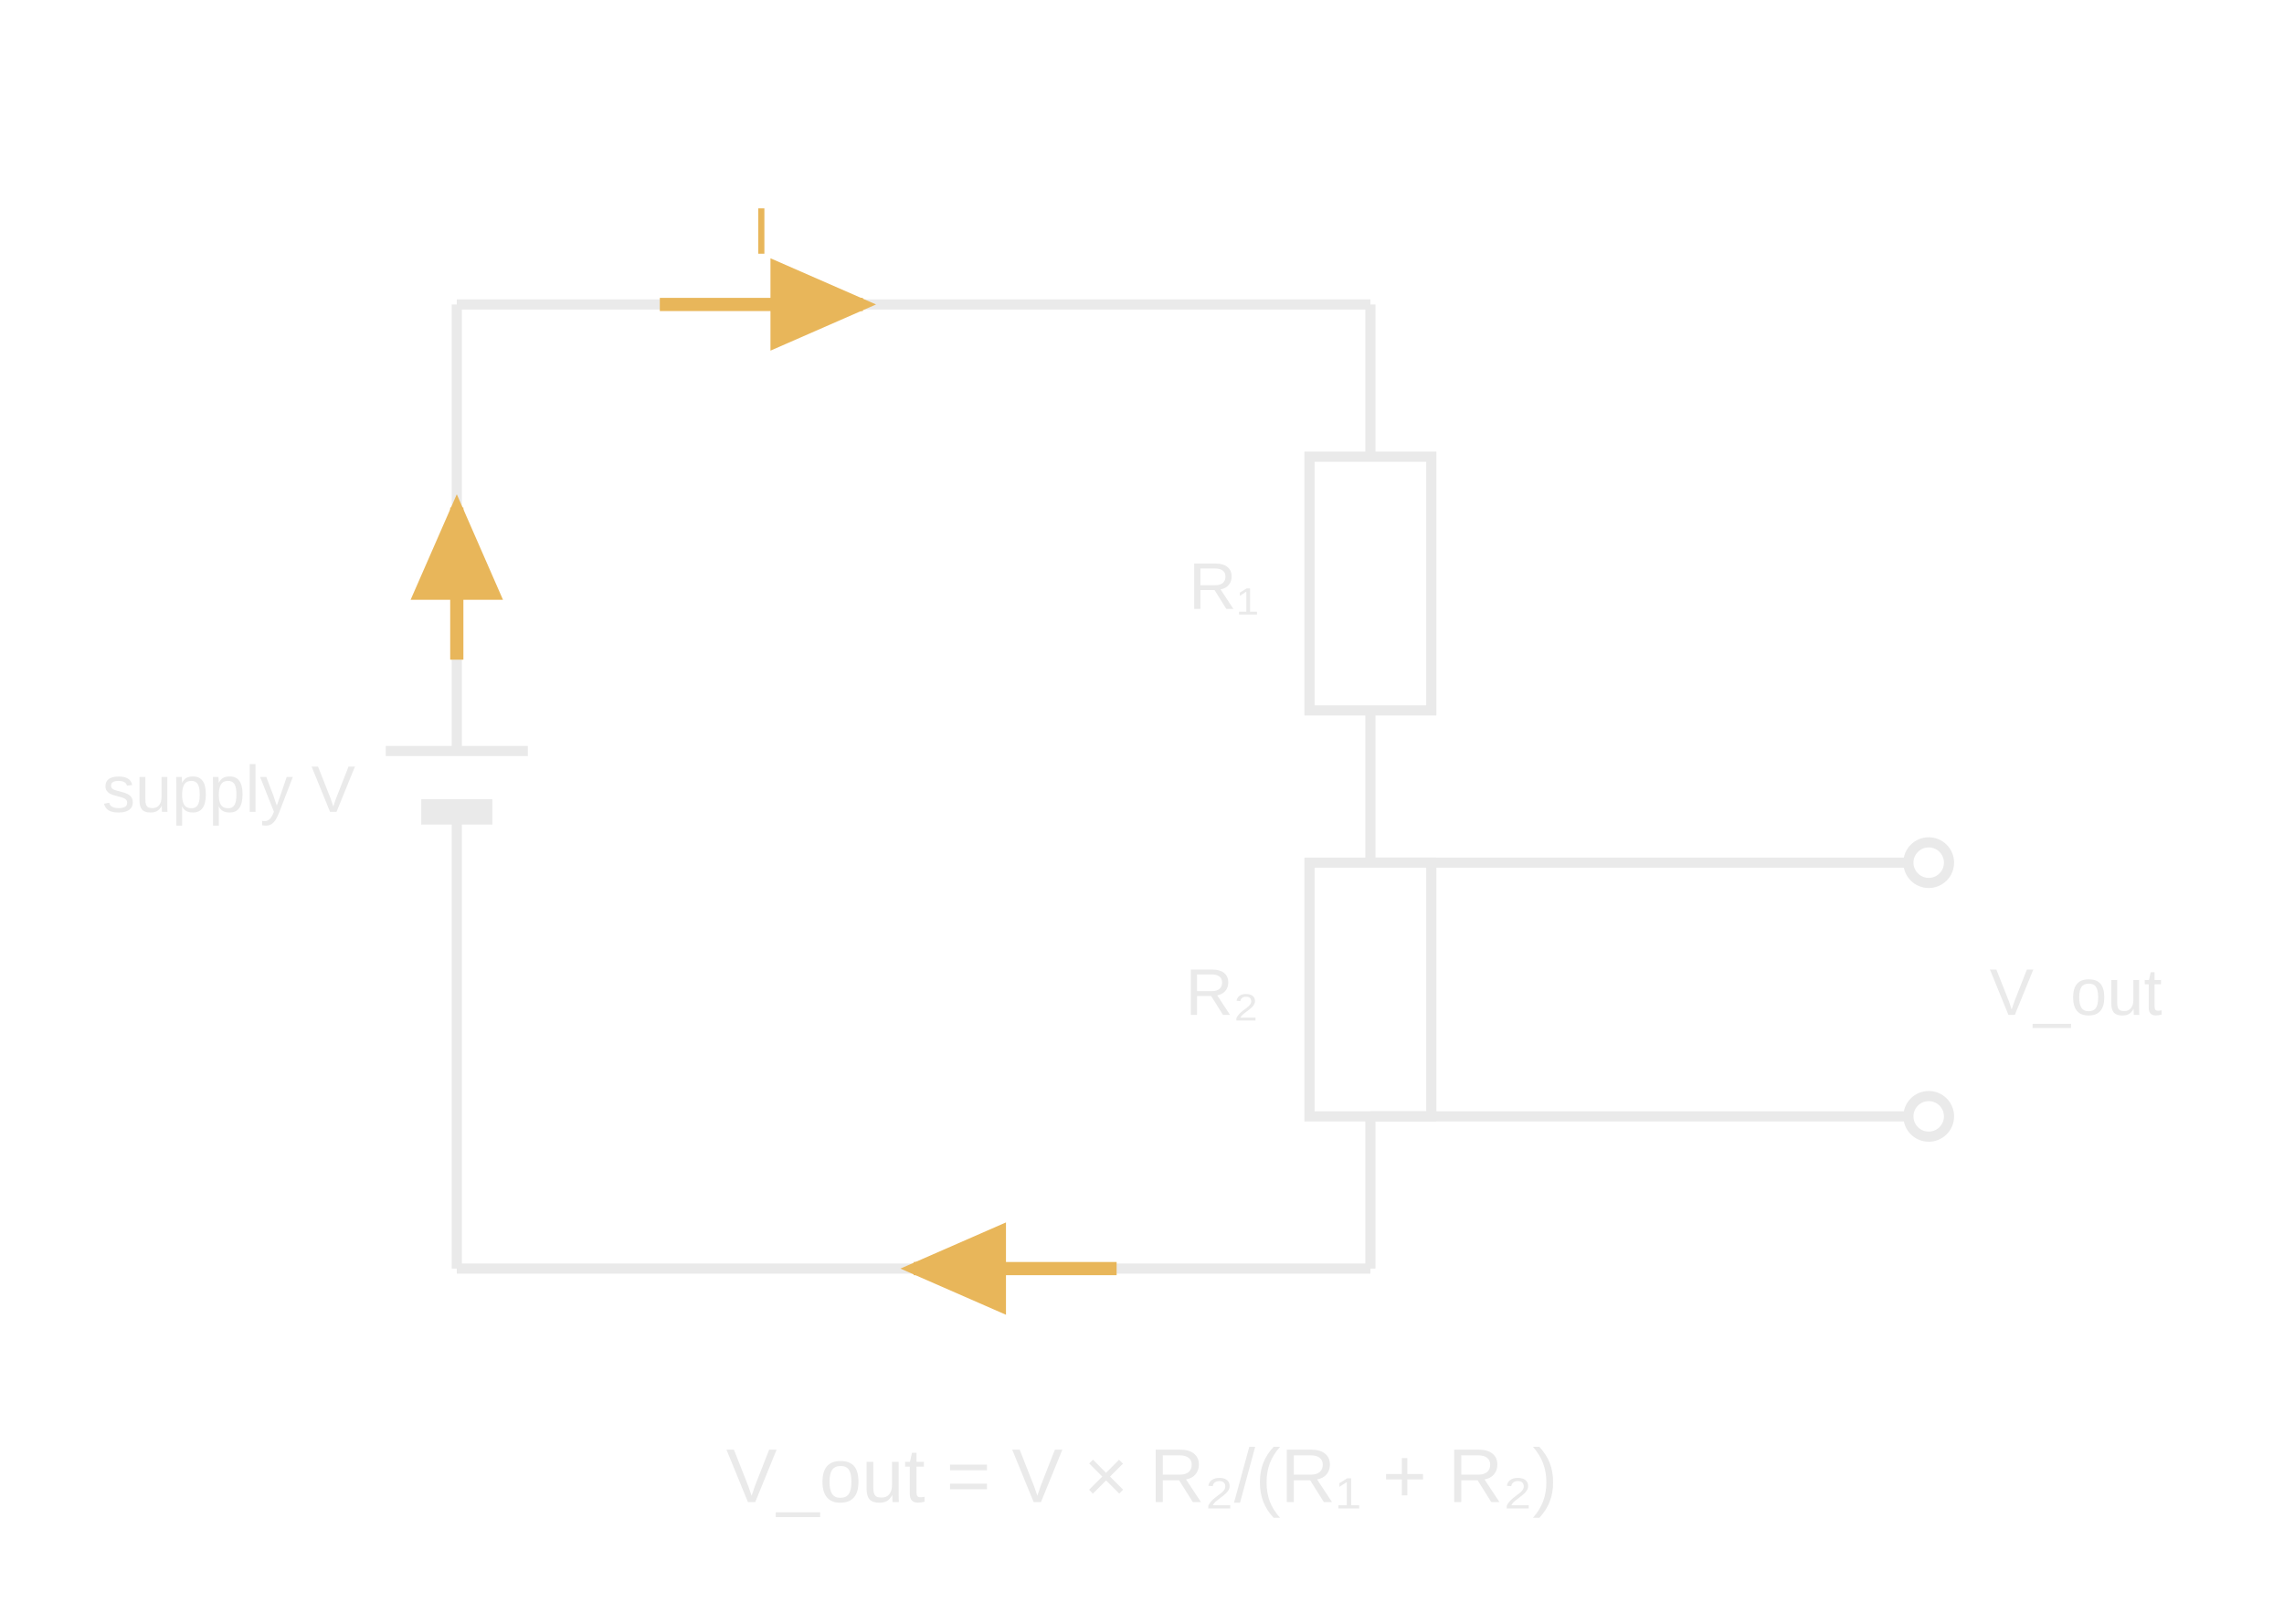
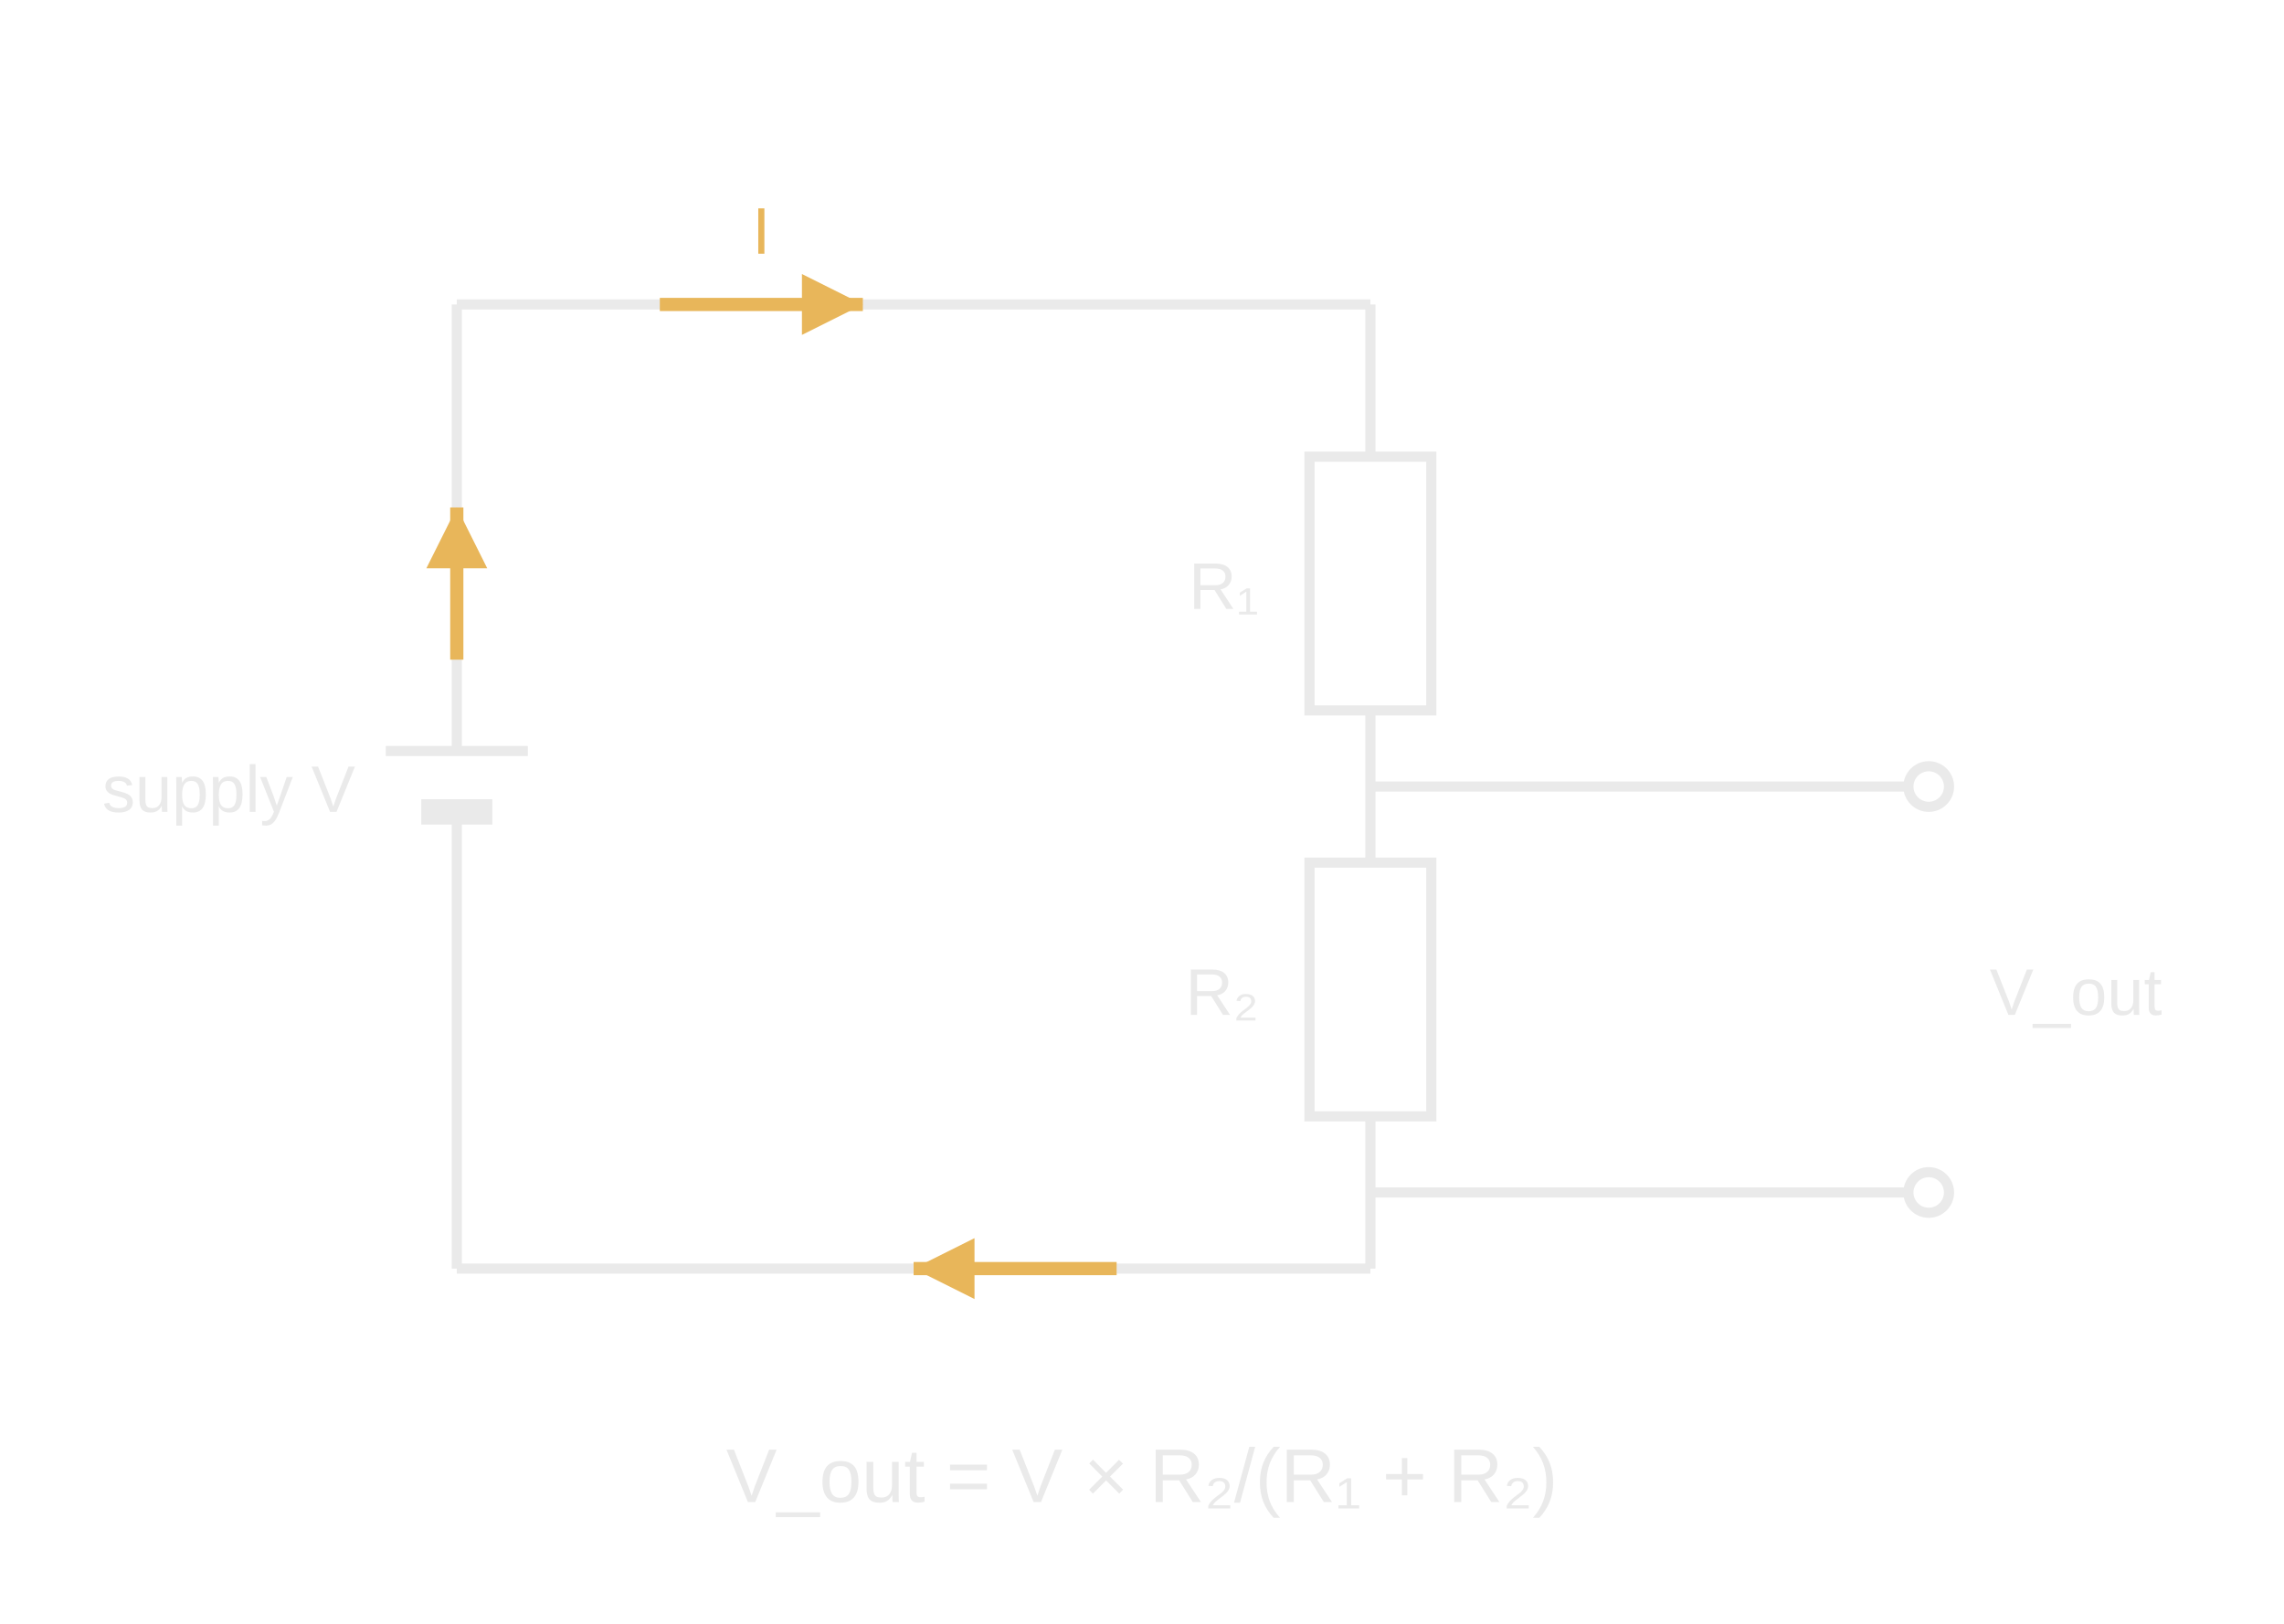
<svg xmlns="http://www.w3.org/2000/svg" viewBox="0 0 450 320" font-family="Segoe UI, Arial, sans-serif">
  <style>
    text { fill:#EAEAEA; font-size:13px; }
    .wire { fill:none; stroke:#EAEAEA; stroke-width:2; }
    .res  { fill:none; stroke:#EAEAEA; stroke-width:2; }
    .plate{ stroke:#EAEAEA; }
    .term { fill:none; stroke:#EAEAEA; stroke-width:2; }
    .cur  { fill:none; stroke:#E8B65A; stroke-width:2.6; }
    .curl { fill:#E8B65A; font-size:13px; }
    .eq   { fill:#EAEAEA; font-size:15px; }
  </style>
  <defs>
-     <marker id="c6b" markerWidth="9" markerHeight="9" refX="7" refY="3.5" orient="auto">
-       <path d="M0,0 L8,3.5 L0,7 Z" fill="#E8B65A" />
+     <marker id="c6b" markerUnits="userSpaceOnUse" markerWidth="14" markerHeight="12" refX="12" refY="6" orient="auto">
+       <path d="M0,0 L12,6 L0,12 Z" fill="#E8B65A" />
    </marker>
  </defs>
  <path class="wire" d="M90,60 L90,148 M90,160 L90,250" />
  <line class="plate" x1="76" y1="148" x2="104" y2="148" stroke-width="2" />
  <line class="plate" x1="83" y1="160" x2="97" y2="160" stroke-width="5" />
  <text x="70" y="160" text-anchor="end">supply V</text>
  <path class="wire" d="M90,60 L270,60 M90,250 L270,250" />
  <path class="wire" d="M270,60 L270,90 M270,140 L270,170 M270,220 L270,250" />
  <rect class="res" x="258" y="90" width="24" height="50" />
  <rect class="res" x="258" y="170" width="24" height="50" />
  <text x="248" y="120" text-anchor="end">R₁</text>
  <text x="248" y="200" text-anchor="end">R₂</text>
-   <path class="wire" d="M270,170 L376,170 M270,220 L376,220" />
-   <circle class="term" cx="380" cy="170" r="4" />
-   <circle class="term" cx="380" cy="220" r="4" />
+   <path class="wire" d="M270,155 L376,155 M270,235 L376,235" />
+   <circle class="term" cx="380" cy="155" r="4" />
+   <circle class="term" cx="380" cy="235" r="4" />
  <text x="392" y="200">V_out</text>
  <path class="cur" d="M90,130 L90,100" marker-end="url(#c6b)" />
  <path class="cur" d="M130,60 L170,60" marker-end="url(#c6b)" />
  <path class="cur" d="M220,250 L180,250" marker-end="url(#c6b)" />
  <text class="curl" x="150" y="50" text-anchor="middle">I</text>
  <text class="eq" x="225" y="296" text-anchor="middle">V_out = V × R₂/(R₁ + R₂)</text>
</svg>
